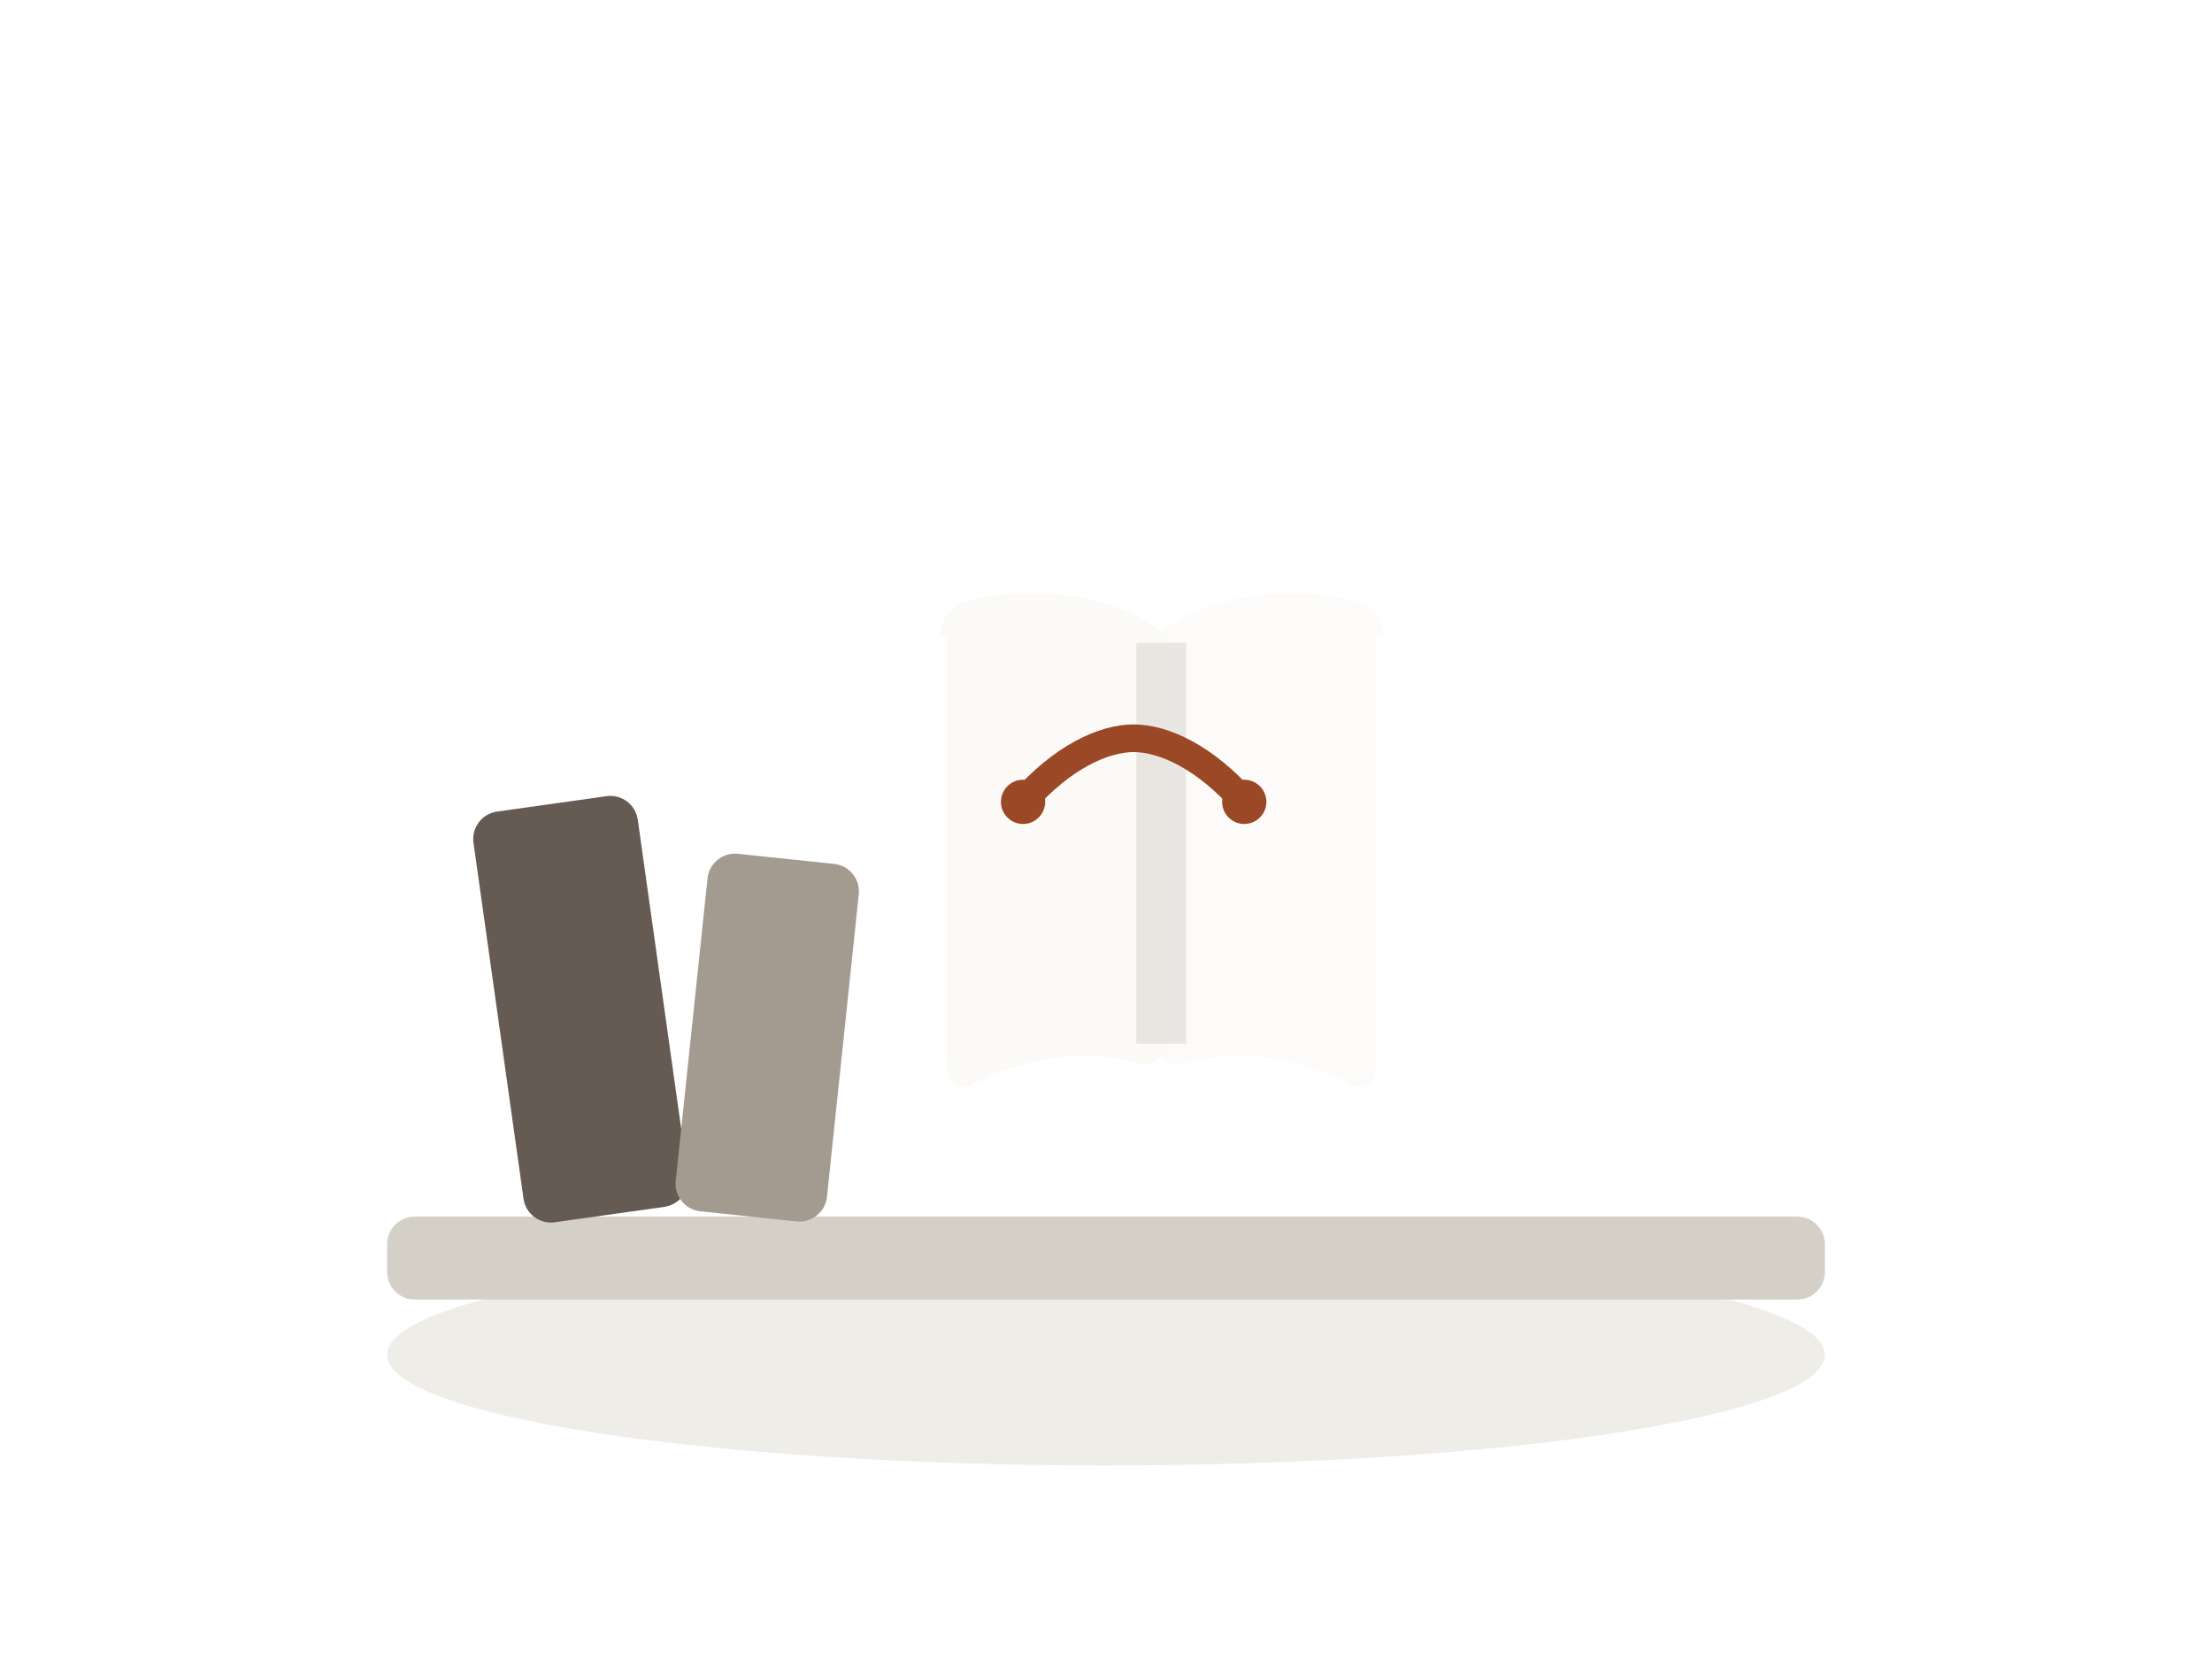
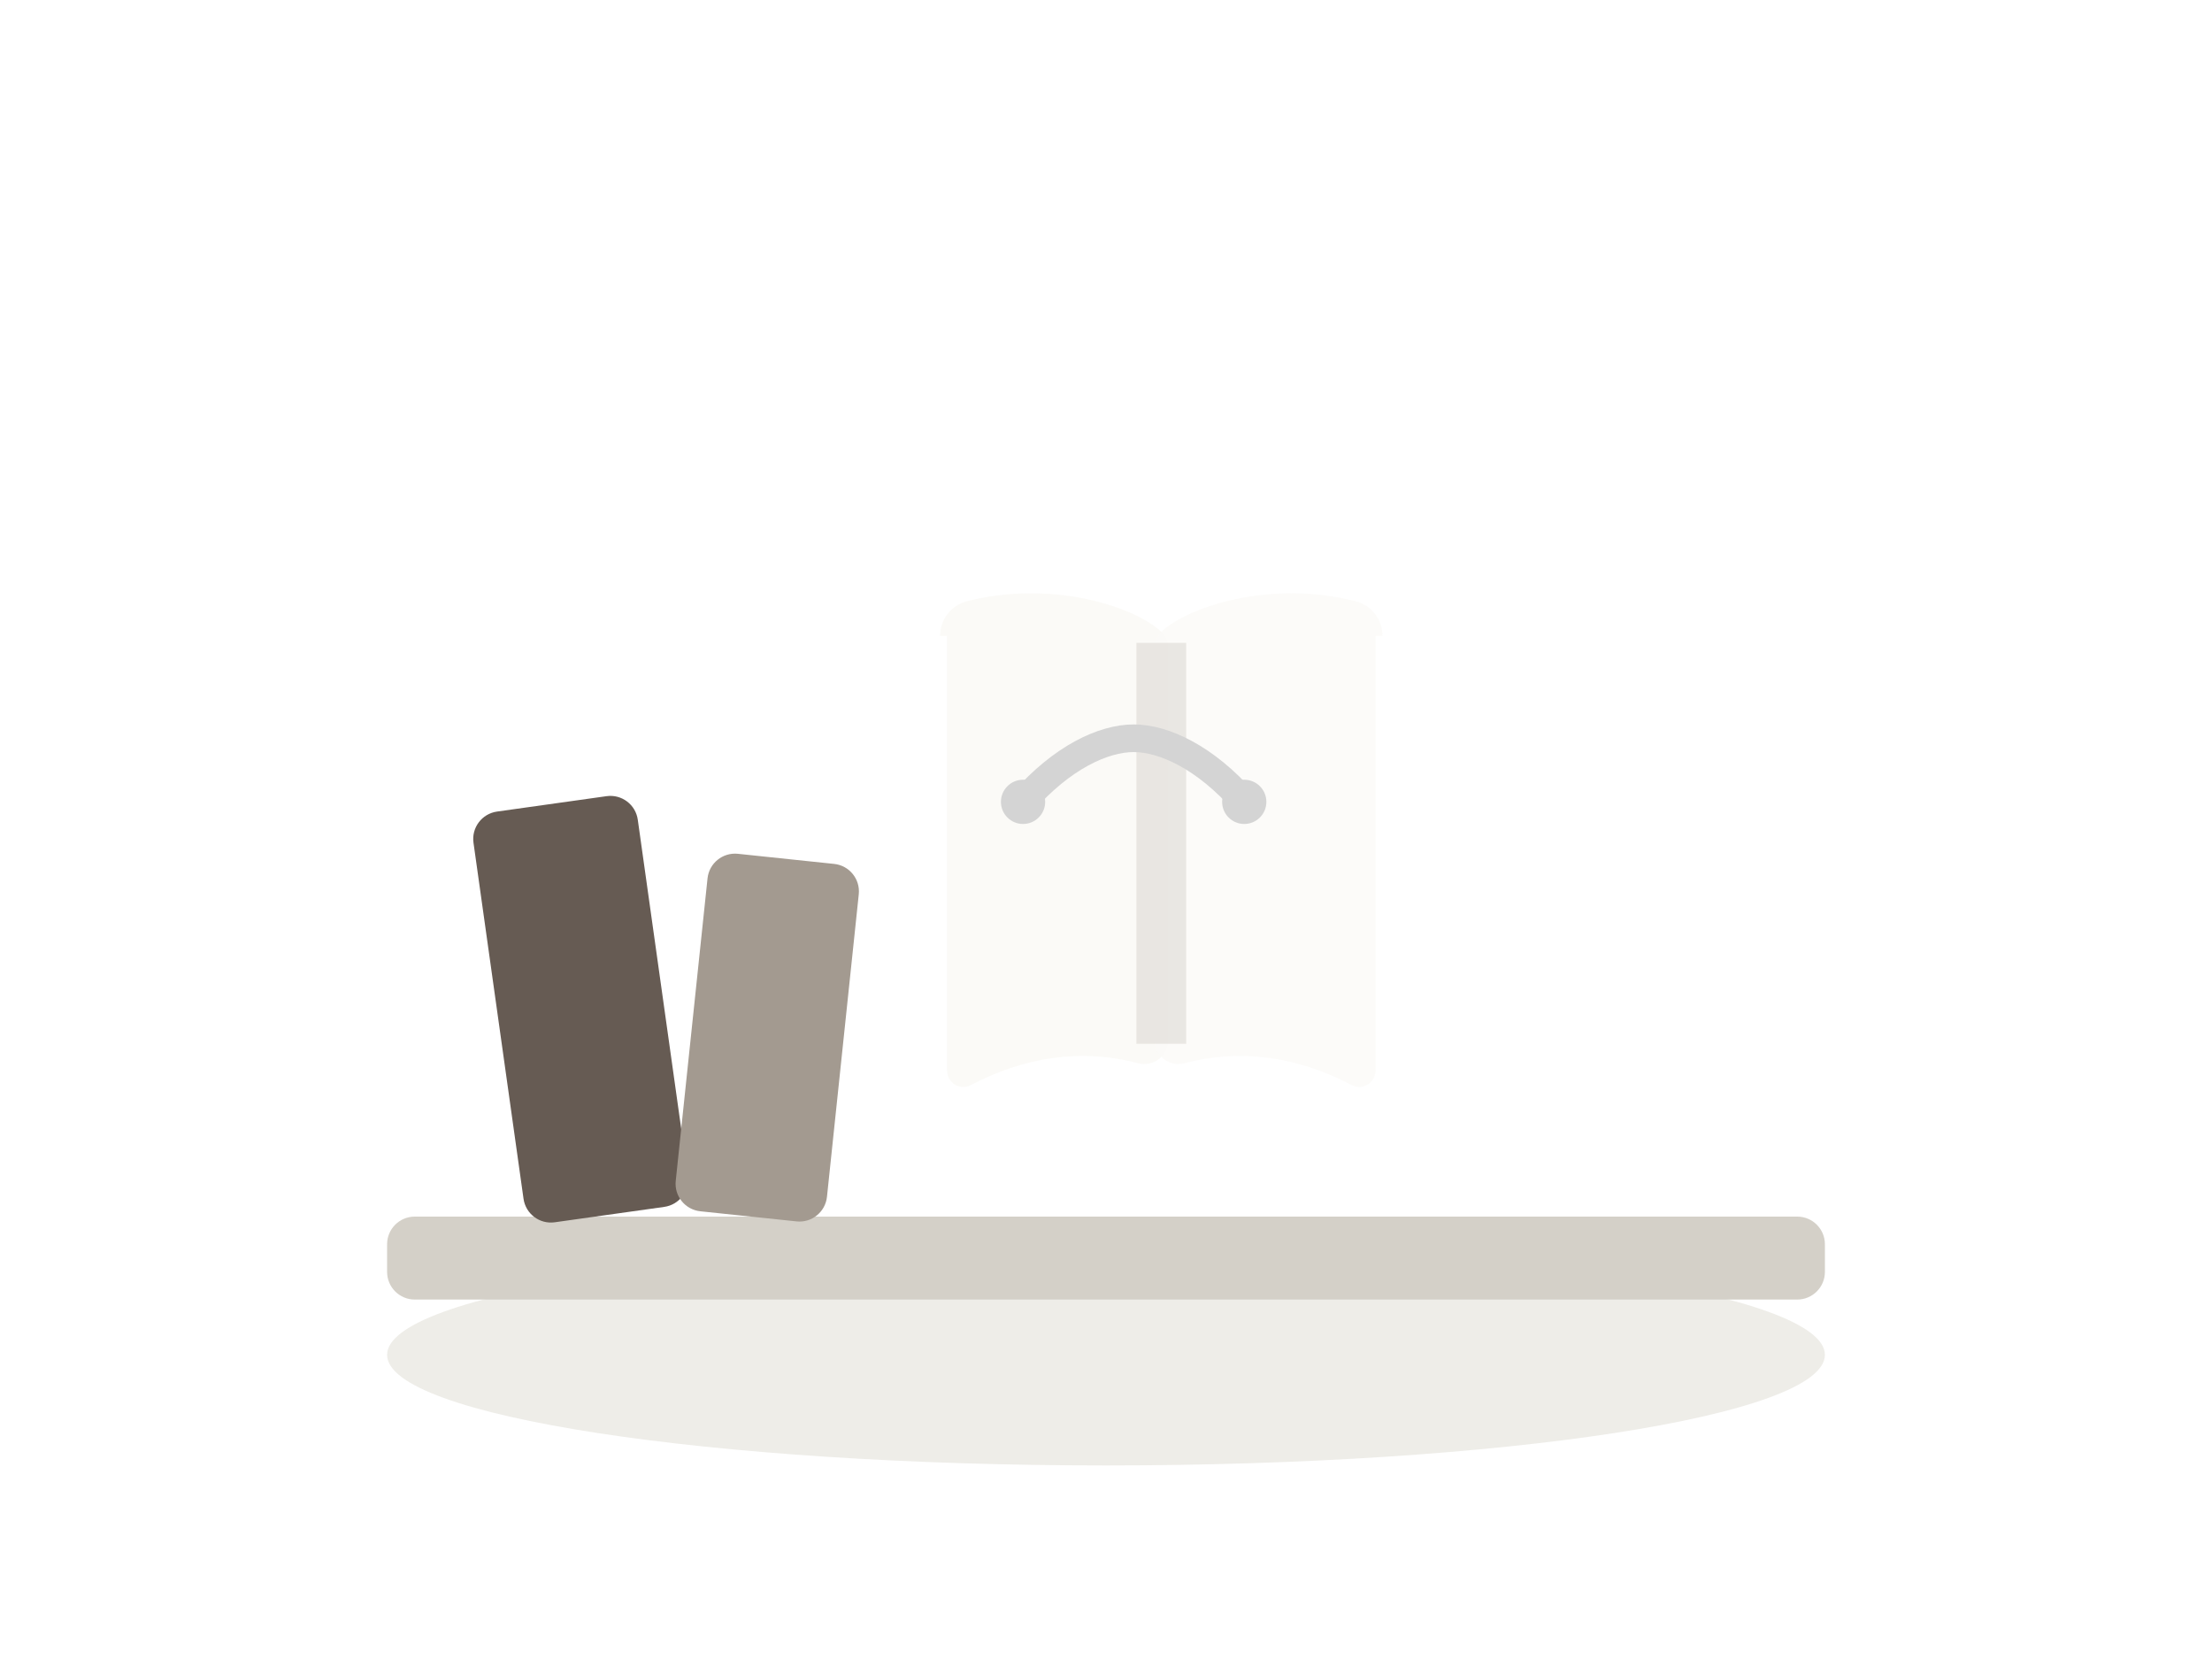
<svg xmlns="http://www.w3.org/2000/svg" viewBox="0 0 160 120" fill="none" role="img">
  <ellipse cx="80" cy="98" rx="52" ry="8" fill="#EEEDE8" />
  <rect x="28" y="88" width="104" height="6" rx="2" fill="#D4D0C8" />
  <rect x="36" y="58" width="12" height="30" rx="2" fill="#665B53" transform="rotate(-8 42 73)" />
  <rect x="50" y="62" width="11" height="26" rx="2" fill="#A39A90" transform="rotate(6 55 75)" />
  <path fill="#FBFAF7" fill-opacity=".95" d="M68 46c0-1.2.8-2.2 1.9-2.5 6.2-1.6 12.2.4 14.1 2.2.3.3.5.7.5 1.1v28.4c0 1.2-1.1 2-2.2 1.7-4.2-1.1-8.3-.4-12.1 1.6-.8.4-1.7-.2-1.7-1.1V46Z" />
  <path fill="#FBFAF7" fill-opacity=".82" d="M100 46c0-1.2-.8-2.2-1.9-2.5-6.2-1.6-12.2.4-14.1 2.2-.3.3-.5.7-.5 1.1v28.4c0 1.2 1.1 2 2.2 1.7 4.2-1.1 8.3-.4 12.1 1.6.8.4 1.7-.2 1.7-1.1V46Z" />
  <path fill="#D4D0C8" fill-opacity=".45" d="M82.2 46.5h3.6v29h-3.6z" />
-   <path fill="none" stroke="#9A4825" stroke-width="2" stroke-linecap="round" d="M74 58c2.8-3.2 5.8-4.6 8-4.6s5.2 1.4 8 4.6" />
-   <circle cx="74" cy="58" r="1.6" fill="#9A4825" />
-   <circle cx="90" cy="58" r="1.6" fill="#9A4825" />
+   <path fill="none" stroke="#d4d4d4" stroke-width="2" stroke-linecap="round" d="M74 58c2.8-3.2 5.8-4.6 8-4.6s5.2 1.4 8 4.6" />
+   <circle cx="74" cy="58" r="1.6" fill="#d4d4d4" />
+   <circle cx="90" cy="58" r="1.6" fill="#d4d4d4" />
</svg>
